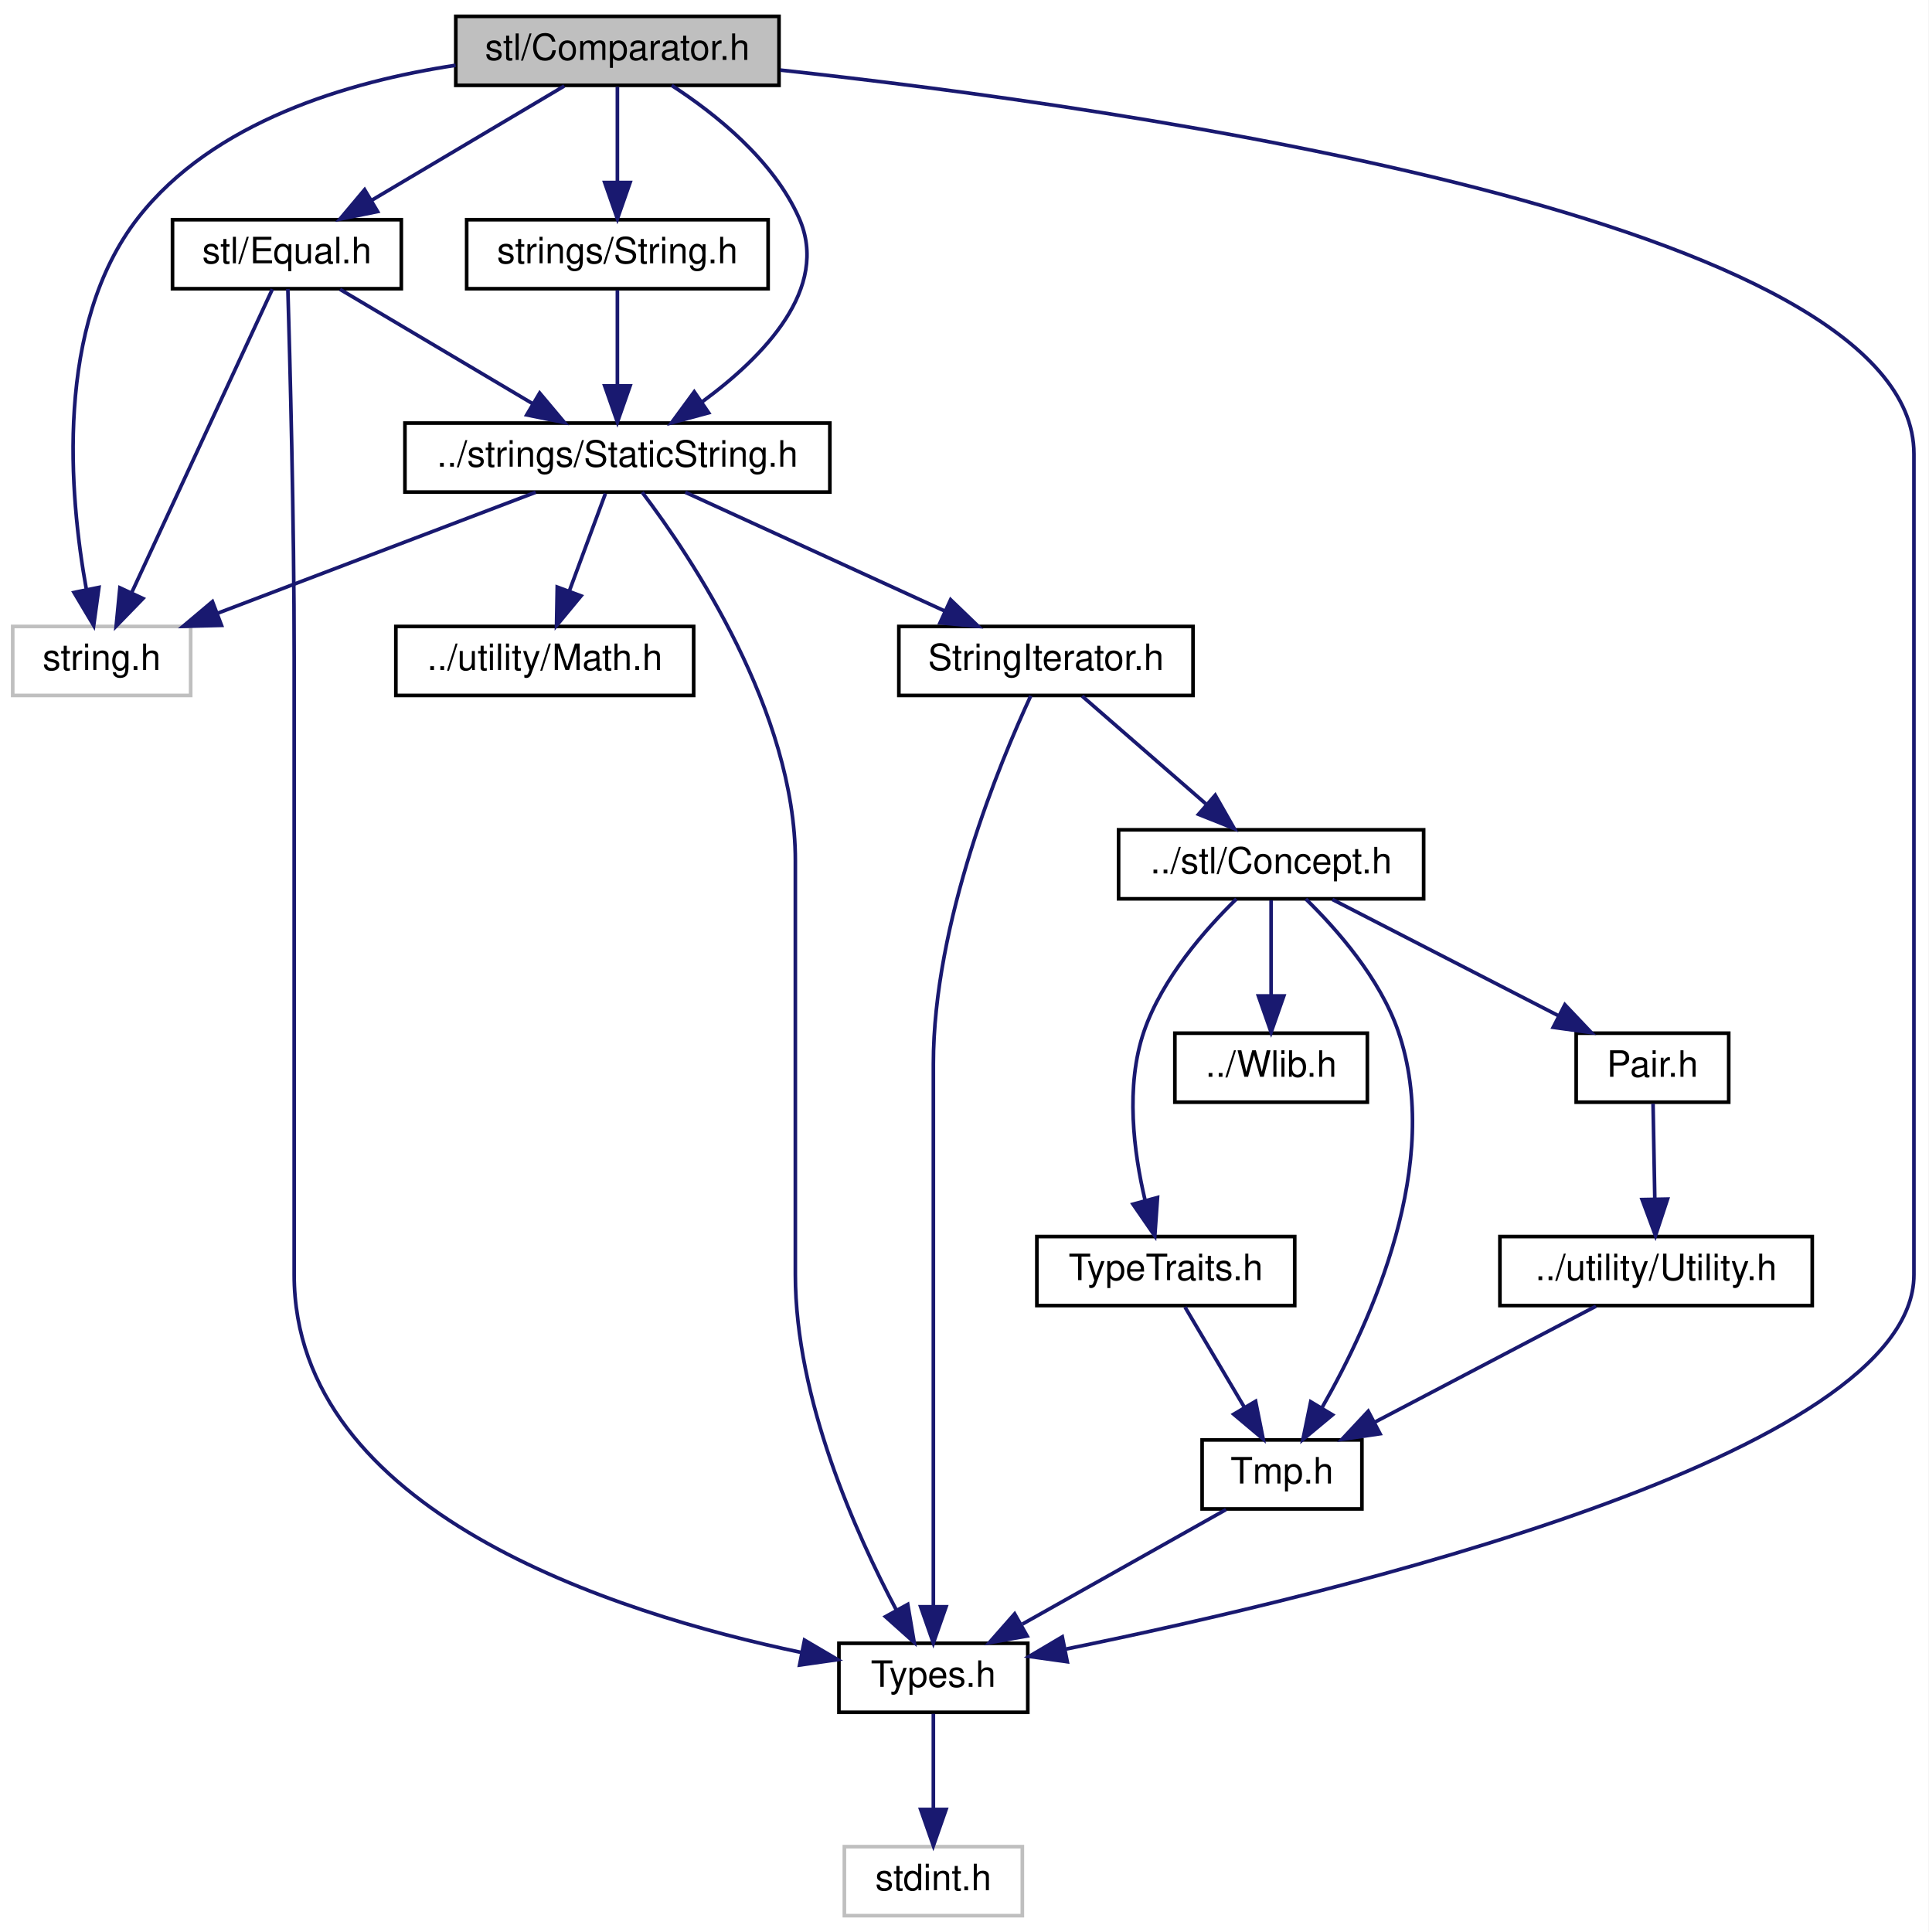
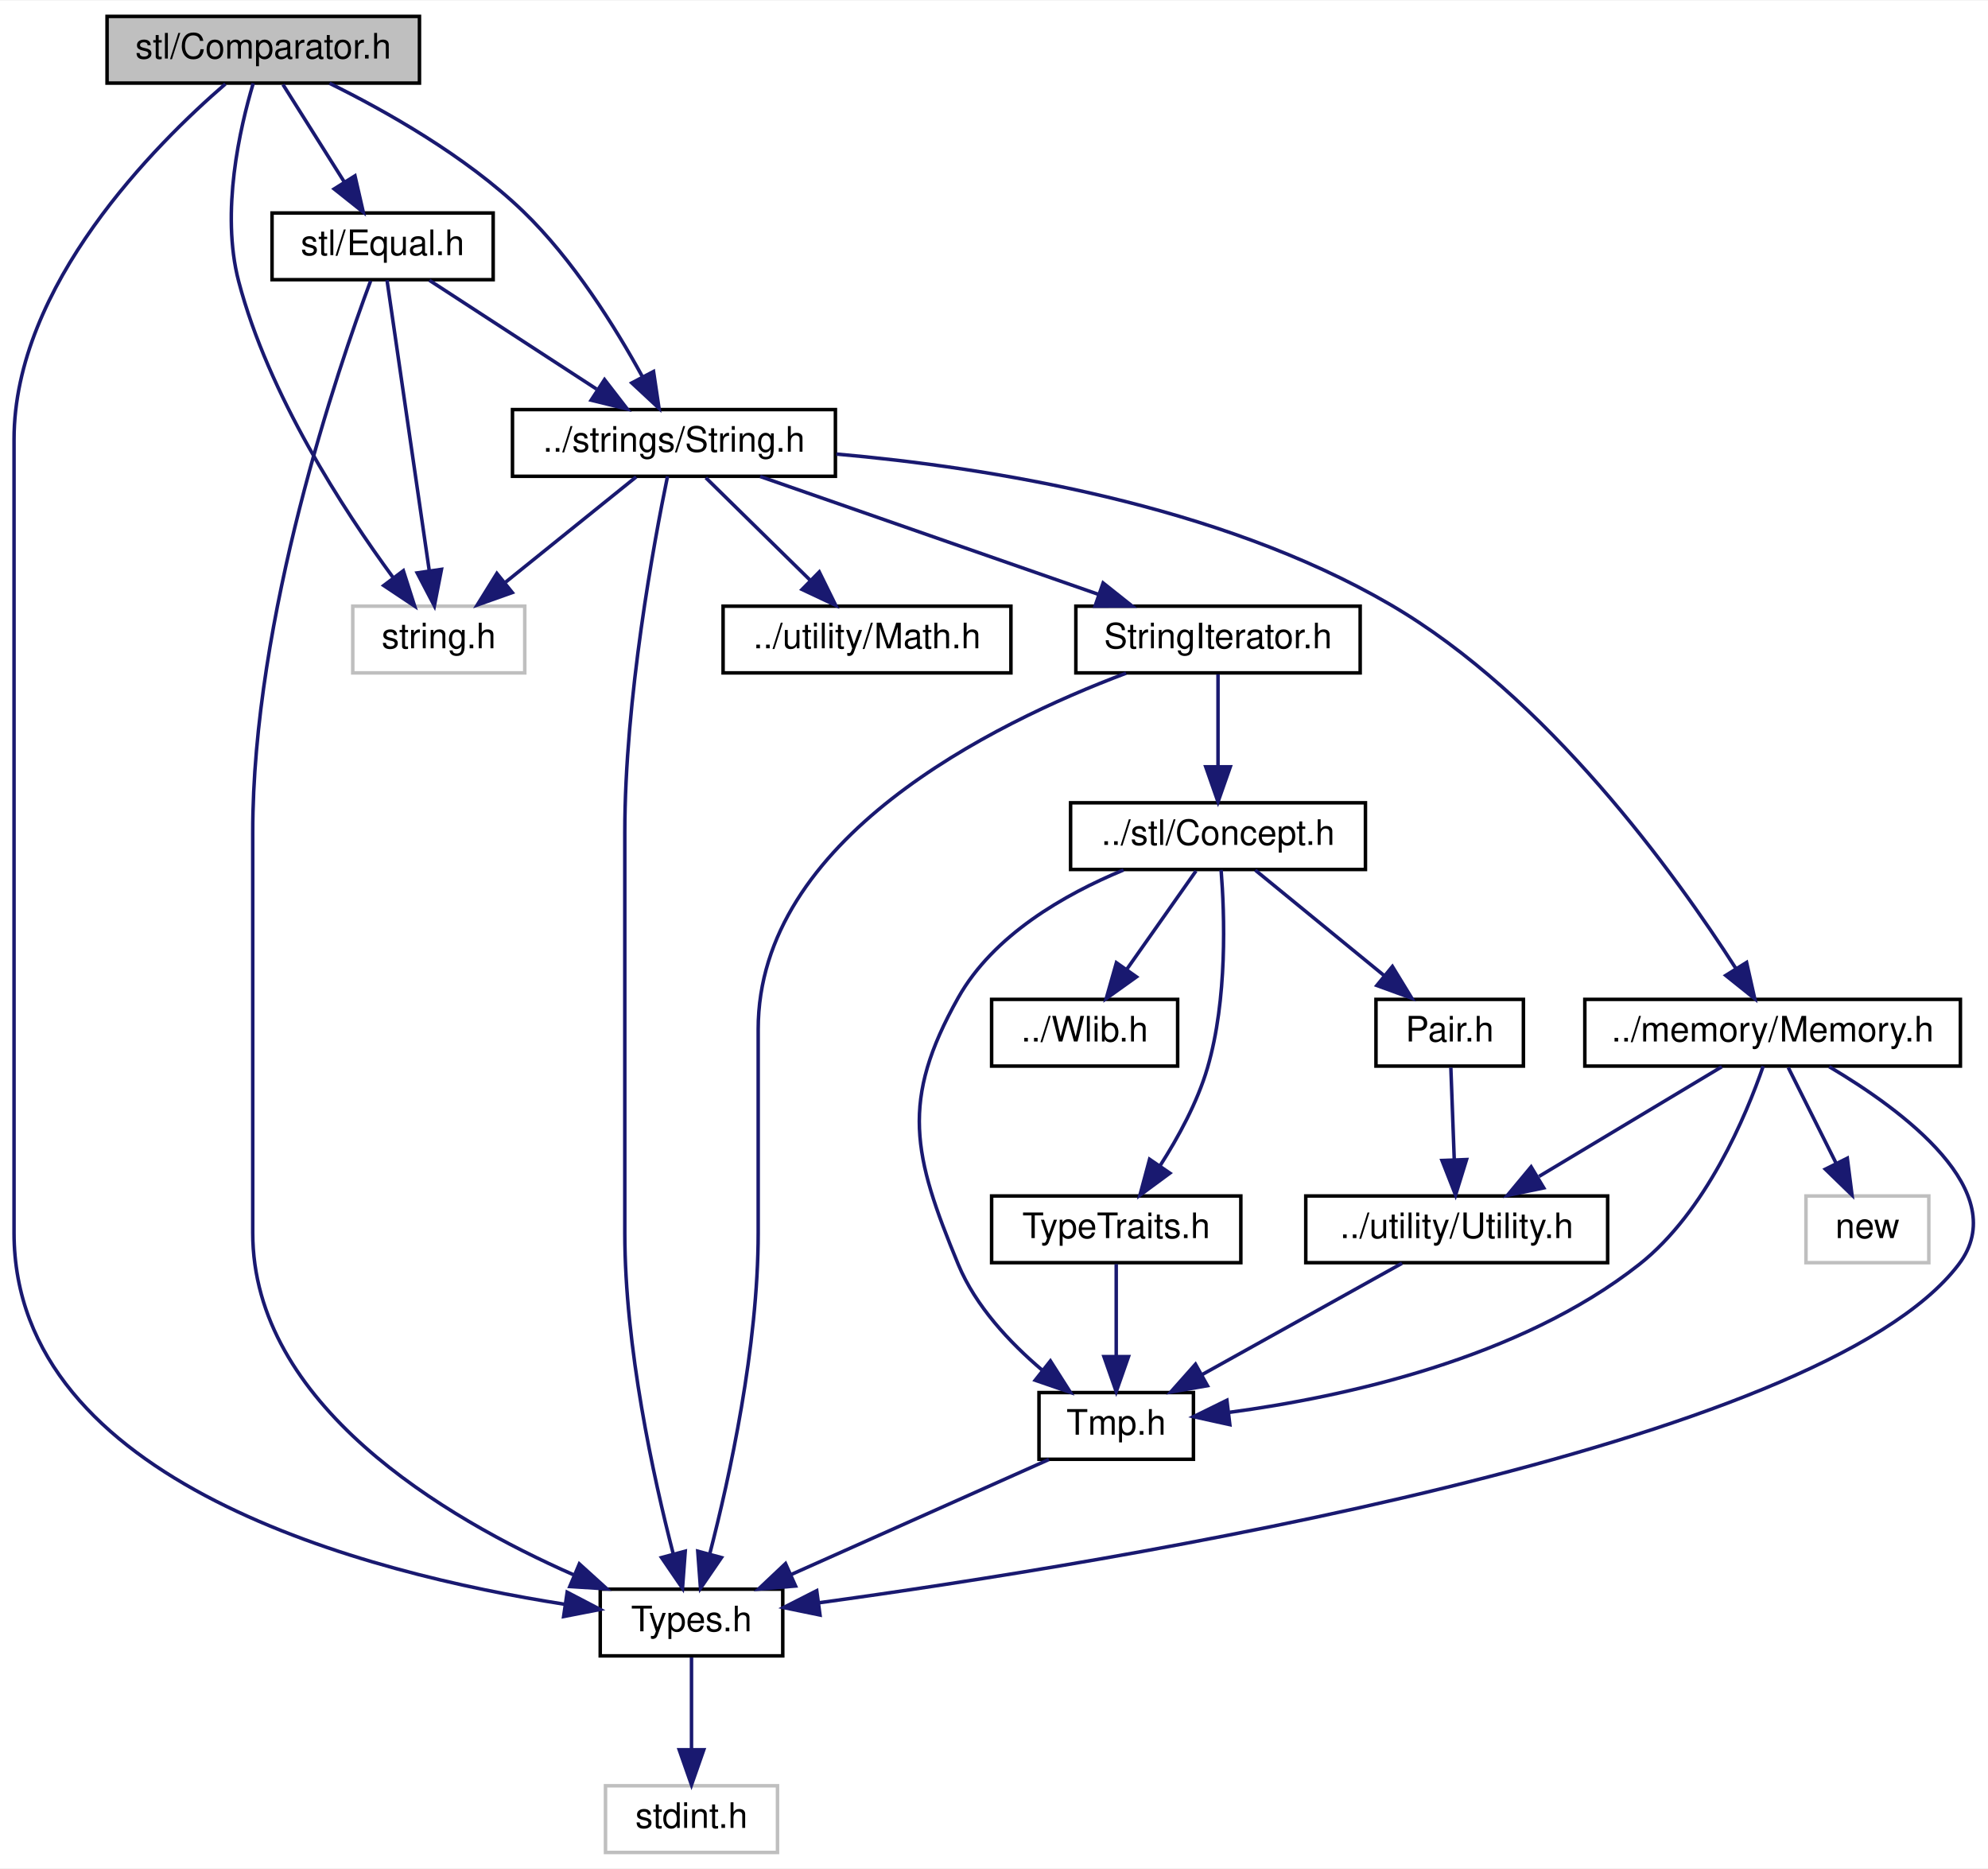
- <svg xmlns="http://www.w3.org/2000/svg" xmlns:xlink="http://www.w3.org/1999/xlink" width="531pt" height="532pt" viewBox="0.00 0.00 531.00 532.00">
+ <svg xmlns="http://www.w3.org/2000/svg" xmlns:xlink="http://www.w3.org/1999/xlink" width="566pt" height="532pt" viewBox="0.00 0.00 566.36 532.00">
  <g id="graph0" class="graph" transform="scale(1 1) rotate(0) translate(4 528)">
-     <polygon fill="white" stroke="none" points="-4,4 -4,-528 527,-528 527,4 -4,4" />
+     <polygon fill="white" stroke="none" points="-4,4 -4,-528 562.356,-528 562.356,4 -4,4" />
    <g id="node1" class="node">
-       <polygon fill="#bfbfbf" stroke="black" points="121.5,-504.5 121.5,-523.5 210.5,-523.5 210.5,-504.5 121.5,-504.5" />
-       <text text-anchor="middle" x="166" y="-511.5" font-family="Helvetica,sans-Serif" font-size="10.00">stl/Comparator.h</text>
+       <polygon fill="#bfbfbf" stroke="black" points="26.5,-504.5 26.5,-523.5 115.5,-523.5 115.5,-504.5 26.5,-504.5" />
+       <text text-anchor="middle" x="71" y="-511.5" font-family="Helvetica,sans-Serif" font-size="10.00">stl/Comparator.h</text>
    </g>
    <g id="node2" class="node">
-       <polygon fill="white" stroke="#bfbfbf" points="-0.5,-336.5 -0.5,-355.5 48.5,-355.5 48.5,-336.5 -0.5,-336.5" />
-       <text text-anchor="middle" x="24" y="-343.5" font-family="Helvetica,sans-Serif" font-size="10.00">string.h</text>
+       <polygon fill="white" stroke="#bfbfbf" points="96.5,-336.5 96.5,-355.5 145.5,-355.5 145.5,-336.5 96.5,-336.5" />
+       <text text-anchor="middle" x="121" y="-343.5" font-family="Helvetica,sans-Serif" font-size="10.00">string.h</text>
    </g>
    <g id="edge1" class="edge">
-       <path fill="none" stroke="midnightblue" d="M121.456,-510.023C91.833,-505.524 54.697,-494.538 34,-468 10.965,-438.463 15.091,-391.629 19.77,-365.744" />
-       <polygon fill="midnightblue" stroke="midnightblue" points="23.239,-366.248 21.797,-355.752 16.378,-364.856 23.239,-366.248" />
+       <path fill="none" stroke="midnightblue" d="M68.143,-504.44C64.379,-491.867 58.809,-467.759 64,-448 72.485,-415.701 93.902,-382.859 107.932,-363.735" />
+       <polygon fill="midnightblue" stroke="midnightblue" points="110.907,-365.602 114.137,-355.511 105.32,-361.386 110.907,-365.602" />
    </g>
    <g id="node3" class="node">
      <g id="a_node3">
        <a xlink:href="../../d0/db6/_types_8h.html" target="_top" xlink:title="type definition of all the string types we will be using ">
-           <polygon fill="white" stroke="black" points="227,-56.5 227,-75.5 279,-75.5 279,-56.5 227,-56.5" />
-           <text text-anchor="middle" x="253" y="-63.5" font-family="Helvetica,sans-Serif" font-size="10.00">Types.h</text>
+           <polygon fill="white" stroke="black" points="167,-56.5 167,-75.5 219,-75.5 219,-56.5 167,-56.5" />
+           <text text-anchor="middle" x="193" y="-63.5" font-family="Helvetica,sans-Serif" font-size="10.00">Types.h</text>
        </a>
      </g>
    </g>
    <g id="edge2" class="edge">
-       <path fill="none" stroke="midnightblue" d="M210.853,-508.705C306.736,-498.282 523,-467.611 523,-403 523,-403 523,-403 523,-177 523,-127.189 363.403,-88.949 289.615,-73.932" />
-       <polygon fill="midnightblue" stroke="midnightblue" points="289.872,-70.414 279.38,-71.886 288.5,-77.278 289.872,-70.414" />
+       <path fill="none" stroke="midnightblue" d="M60.217,-504.264C40.355,-487.113 0,-446.869 0,-403 0,-403 0,-403 0,-177 0,-105.623 100.87,-79.958 156.764,-71.216" />
+       <polygon fill="midnightblue" stroke="midnightblue" points="157.58,-74.634 166.971,-69.728 156.571,-67.707 157.58,-74.634" />
    </g>
    <g id="node5" class="node">
      <g id="a_node5">
        <a xlink:href="../../d2/dc2/_equal_8h.html" target="_top" xlink:title="stl/Equal.h">
-           <polygon fill="white" stroke="black" points="43.5,-448.5 43.5,-467.5 106.5,-467.5 106.5,-448.5 43.5,-448.5" />
-           <text text-anchor="middle" x="75" y="-455.5" font-family="Helvetica,sans-Serif" font-size="10.00">stl/Equal.h</text>
+           <polygon fill="white" stroke="black" points="73.5,-448.5 73.5,-467.5 136.5,-467.5 136.5,-448.5 73.5,-448.5" />
+           <text text-anchor="middle" x="105" y="-455.5" font-family="Helvetica,sans-Serif" font-size="10.00">stl/Equal.h</text>
        </a>
      </g>
    </g>
    <g id="edge4" class="edge">
-       <path fill="none" stroke="midnightblue" d="M151.379,-504.324C137.051,-495.822 114.987,-482.729 98.251,-472.797" />
-       <polygon fill="midnightblue" stroke="midnightblue" points="99.97,-469.748 89.584,-467.655 96.398,-475.768 99.97,-469.748" />
+       <path fill="none" stroke="midnightblue" d="M76.614,-504.083C81.367,-496.534 88.318,-485.495 94.152,-476.23" />
+       <polygon fill="midnightblue" stroke="midnightblue" points="97.124,-478.078 99.49,-467.751 91.2,-474.349 97.124,-478.078" />
    </g>
    <g id="node6" class="node">
      <g id="a_node6">
-         <a xlink:href="../../d8/d65/_static_string_8h.html" target="_top" xlink:title="StaticString provides a String that is on stack and is of fixed size. ">
-           <polygon fill="white" stroke="black" points="107.5,-392.5 107.5,-411.5 224.5,-411.5 224.5,-392.5 107.5,-392.5" />
-           <text text-anchor="middle" x="166" y="-399.5" font-family="Helvetica,sans-Serif" font-size="10.00">../strings/StaticString.h</text>
-         </a>
-       </g>
-     </g>
-     <g id="edge24" class="edge">
-       <path fill="none" stroke="midnightblue" d="M180.952,-504.474C192.932,-496.702 208.873,-484.002 216,-468 224.632,-448.619 206.271,-429.775 189.418,-417.412" />
-       <polygon fill="midnightblue" stroke="midnightblue" points="191.121,-414.336 180.894,-411.568 187.163,-420.109 191.121,-414.336" />
-     </g>
-     <g id="node15" class="node">
-       <g id="a_node15">
-         <a xlink:href="../../db/db5/_string_8h.html" target="_top" xlink:title="strings/String.h">
-           <polygon fill="white" stroke="black" points="124.5,-448.5 124.5,-467.5 207.5,-467.5 207.5,-448.5 124.5,-448.5" />
-           <text text-anchor="middle" x="166" y="-455.5" font-family="Helvetica,sans-Serif" font-size="10.00">strings/String.h</text>
-         </a>
-       </g>
-     </g>
-     <g id="edge22" class="edge">
-       <path fill="none" stroke="midnightblue" d="M166,-504.083C166,-497.006 166,-486.861 166,-477.986" />
-       <polygon fill="midnightblue" stroke="midnightblue" points="169.5,-477.751 166,-467.751 162.5,-477.751 169.5,-477.751" />
+         <a xlink:href="../../db/db5/_string_8h.html" target="_top" xlink:title="../strings/String.h">
+           <polygon fill="white" stroke="black" points="142,-392.5 142,-411.5 234,-411.5 234,-392.5 142,-392.5" />
+           <text text-anchor="middle" x="188" y="-399.5" font-family="Helvetica,sans-Serif" font-size="10.00">../strings/String.h</text>
+         </a>
+       </g>
+     </g>
+     <g id="edge27" class="edge">
+       <path fill="none" stroke="midnightblue" d="M89.879,-504.446C105.836,-496.573 128.643,-483.746 145,-468 159.276,-454.257 171.291,-434.965 178.96,-420.971" />
+       <polygon fill="midnightblue" stroke="midnightblue" points="182.188,-422.352 183.746,-411.873 175.993,-419.094 182.188,-422.352" />
    </g>
    <g id="node4" class="node">
-       <polygon fill="white" stroke="#bfbfbf" points="228.5,-0.5 228.5,-19.5 277.5,-19.5 277.5,-0.5 228.5,-0.5" />
-       <text text-anchor="middle" x="253" y="-7.5" font-family="Helvetica,sans-Serif" font-size="10.00">stdint.h</text>
+       <polygon fill="white" stroke="#bfbfbf" points="168.5,-0.5 168.5,-19.5 217.5,-19.5 217.5,-0.5 168.5,-0.5" />
+       <text text-anchor="middle" x="193" y="-7.5" font-family="Helvetica,sans-Serif" font-size="10.00">stdint.h</text>
    </g>
    <g id="edge3" class="edge">
-       <path fill="none" stroke="midnightblue" d="M253,-56.083C253,-49.006 253,-38.861 253,-29.986" />
-       <polygon fill="midnightblue" stroke="midnightblue" points="256.5,-29.751 253,-19.751 249.5,-29.751 256.5,-29.751" />
+       <path fill="none" stroke="midnightblue" d="M193,-56.083C193,-49.006 193,-38.861 193,-29.986" />
+       <polygon fill="midnightblue" stroke="midnightblue" points="196.5,-29.751 193,-19.751 189.5,-29.751 196.5,-29.751" />
    </g>
    <g id="edge5" class="edge">
-       <path fill="none" stroke="midnightblue" d="M70.998,-448.368C62.693,-430.456 43.437,-388.923 32.321,-364.948" />
-       <polygon fill="midnightblue" stroke="midnightblue" points="35.365,-363.192 27.983,-355.591 29.014,-366.136 35.365,-363.192" />
+       <path fill="none" stroke="midnightblue" d="M106.255,-448.368C108.838,-430.617 114.794,-389.666 118.295,-365.597" />
+       <polygon fill="midnightblue" stroke="midnightblue" points="121.774,-365.991 119.75,-355.591 114.847,-364.983 121.774,-365.991" />
    </g>
    <g id="edge6" class="edge">
-       <path fill="none" stroke="midnightblue" d="M75.261,-448.443C75.804,-429.939 77,-384.819 77,-347 77,-347 77,-347 77,-177 77,-111.771 165.009,-83.789 216.557,-72.994" />
-       <polygon fill="midnightblue" stroke="midnightblue" points="217.518,-76.371 226.651,-71.001 216.162,-69.504 217.518,-76.371" />
+       <path fill="none" stroke="midnightblue" d="M101.585,-448.158C92.426,-423.617 68,-352.415 68,-291 68,-291 68,-291 68,-177 68,-128.173 122.415,-95.892 159.441,-79.578" />
+       <polygon fill="midnightblue" stroke="midnightblue" points="161.046,-82.7 168.899,-75.587 158.325,-76.25 161.046,-82.7" />
    </g>
    <g id="edge7" class="edge">
-       <path fill="none" stroke="midnightblue" d="M89.621,-448.324C103.949,-439.822 126.013,-426.729 142.749,-416.797" />
-       <polygon fill="midnightblue" stroke="midnightblue" points="144.602,-419.768 151.416,-411.655 141.03,-413.748 144.602,-419.768" />
+       <path fill="none" stroke="midnightblue" d="M118.335,-448.324C131.162,-439.979 150.785,-427.212 165.94,-417.352" />
+       <polygon fill="midnightblue" stroke="midnightblue" points="168.224,-420.042 174.698,-411.655 164.407,-414.174 168.224,-420.042" />
    </g>
    <g id="edge8" class="edge">
-       <path fill="none" stroke="midnightblue" d="M143.5,-392.444C119.923,-383.478 82.678,-369.314 56.036,-359.183" />
-       <polygon fill="midnightblue" stroke="midnightblue" points="56.986,-355.8 46.395,-355.516 54.498,-362.342 56.986,-355.8" />
+       <path fill="none" stroke="midnightblue" d="M177.235,-392.324C167.234,-384.263 152.113,-372.077 140.07,-362.369" />
+       <polygon fill="midnightblue" stroke="midnightblue" points="141.943,-359.384 131.961,-355.834 137.55,-364.834 141.943,-359.384" />
    </g>
    <g id="edge20" class="edge">
-       <path fill="none" stroke="midnightblue" d="M172.813,-392.458C186.277,-374.688 215,-331.976 215,-291 215,-291 215,-291 215,-177 215,-142.813 231.6,-105.764 242.857,-84.571" />
-       <polygon fill="midnightblue" stroke="midnightblue" points="245.947,-86.215 247.716,-75.769 239.819,-82.832 245.947,-86.215" />
+       <path fill="none" stroke="midnightblue" d="M186.17,-392.489C182.375,-374.075 174,-329.118 174,-291 174,-291 174,-291 174,-177 174,-144.489 182.159,-107.35 187.784,-85.61" />
+       <polygon fill="midnightblue" stroke="midnightblue" points="191.218,-86.317 190.438,-75.751 184.459,-84.498 191.218,-86.317" />
    </g>
    <g id="node7" class="node">
      <g id="a_node7">
        <a xlink:href="../../de/d0b/_string_iterator_8h.html" target="_top" xlink:title="StringIterator.h">
-           <polygon fill="white" stroke="black" points="243.5,-336.5 243.5,-355.5 324.5,-355.5 324.5,-336.5 243.5,-336.5" />
-           <text text-anchor="middle" x="284" y="-343.5" font-family="Helvetica,sans-Serif" font-size="10.00">StringIterator.h</text>
+           <polygon fill="white" stroke="black" points="302.5,-336.5 302.5,-355.5 383.5,-355.5 383.5,-336.5 302.5,-336.5" />
+           <text text-anchor="middle" x="343" y="-343.5" font-family="Helvetica,sans-Serif" font-size="10.00">StringIterator.h</text>
        </a>
      </g>
    </g>
    <g id="edge9" class="edge">
-       <path fill="none" stroke="midnightblue" d="M184.697,-392.444C203.944,-383.636 234.152,-369.812 256.2,-359.722" />
-       <polygon fill="midnightblue" stroke="midnightblue" points="257.753,-362.86 265.39,-355.516 254.84,-356.495 257.753,-362.86" />
+       <path fill="none" stroke="midnightblue" d="M212.56,-392.444C238.523,-383.399 279.668,-369.064 308.797,-358.916" />
+       <polygon fill="midnightblue" stroke="midnightblue" points="310.263,-362.112 318.555,-355.516 307.96,-355.501 310.263,-362.112" />
    </g>
    <g id="node14" class="node">
      <g id="a_node14">
        <a xlink:href="../../da/db8/_math_8h.html" target="_top" xlink:title="../utility/Math.h">
-           <polygon fill="white" stroke="black" points="105,-336.5 105,-355.5 187,-355.5 187,-336.5 105,-336.5" />
-           <text text-anchor="middle" x="146" y="-343.5" font-family="Helvetica,sans-Serif" font-size="10.00">../utility/Math.h</text>
+           <polygon fill="white" stroke="black" points="202,-336.5 202,-355.5 284,-355.5 284,-336.5 202,-336.5" />
+           <text text-anchor="middle" x="243" y="-343.5" font-family="Helvetica,sans-Serif" font-size="10.00">../utility/Math.h</text>
        </a>
      </g>
    </g>
    <g id="edge21" class="edge">
-       <path fill="none" stroke="midnightblue" d="M162.697,-392.083C160.018,-384.849 156.151,-374.409 152.814,-365.397" />
-       <polygon fill="midnightblue" stroke="midnightblue" points="155.996,-363.913 149.241,-355.751 149.432,-366.344 155.996,-363.913" />
+       <path fill="none" stroke="midnightblue" d="M197.082,-392.083C205.171,-384.141 217.195,-372.335 226.91,-362.797" />
+       <polygon fill="midnightblue" stroke="midnightblue" points="229.403,-365.254 234.087,-355.751 224.499,-360.26 229.403,-365.254" />
+     </g>
+     <g id="node15" class="node">
+       <g id="a_node15">
+         <a xlink:href="../../d3/de6/_memory_8h.html" target="_top" xlink:title="Memory is a class that provides dynamic fixed size memory. ">
+           <polygon fill="white" stroke="black" points="447.5,-224.5 447.5,-243.5 554.5,-243.5 554.5,-224.5 447.5,-224.5" />
+           <text text-anchor="middle" x="501" y="-231.5" font-family="Helvetica,sans-Serif" font-size="10.00">../memory/Memory.h</text>
+         </a>
+       </g>
+     </g>
+     <g id="edge22" class="edge">
+       <path fill="none" stroke="midnightblue" d="M234.268,-398.835C277.632,-395.02 342.951,-384.562 392,-356 436.827,-329.897 473.386,-279.06 490.504,-252.349" />
+       <polygon fill="midnightblue" stroke="midnightblue" points="493.583,-254.026 495.91,-243.69 487.645,-250.319 493.583,-254.026" />
    </g>
    <g id="edge10" class="edge">
-       <path fill="none" stroke="midnightblue" d="M279.819,-336.393C271.358,-318.156 253,-274.087 253,-235 253,-235 253,-235 253,-177 253,-144.948 253,-107.643 253,-85.749" />
-       <polygon fill="midnightblue" stroke="midnightblue" points="256.5,-85.558 253,-75.558 249.5,-85.558 256.5,-85.558" />
+       <path fill="none" stroke="midnightblue" d="M316.805,-336.407C278.576,-322.025 212,-289.198 212,-235 212,-235 212,-235 212,-177 212,-144.489 203.841,-107.35 198.216,-85.61" />
+       <polygon fill="midnightblue" stroke="midnightblue" points="201.541,-84.498 195.562,-75.751 194.782,-86.317 201.541,-84.498" />
    </g>
    <g id="node8" class="node">
      <g id="a_node8">
        <a xlink:href="../../d8/dd7/_concept_8h.html" target="_top" xlink:title="Concept definitions. ">
-           <polygon fill="white" stroke="black" points="304,-280.5 304,-299.5 388,-299.5 388,-280.5 304,-280.5" />
-           <text text-anchor="middle" x="346" y="-287.5" font-family="Helvetica,sans-Serif" font-size="10.00">../stl/Concept.h</text>
+           <polygon fill="white" stroke="black" points="301,-280.5 301,-299.5 385,-299.5 385,-280.5 301,-280.5" />
+           <text text-anchor="middle" x="343" y="-287.5" font-family="Helvetica,sans-Serif" font-size="10.00">../stl/Concept.h</text>
        </a>
      </g>
    </g>
    <g id="edge11" class="edge">
-       <path fill="none" stroke="midnightblue" d="M293.961,-336.324C303.127,-328.341 316.937,-316.313 328.028,-306.653" />
-       <polygon fill="midnightblue" stroke="midnightblue" points="330.615,-309.041 335.857,-299.834 326.018,-303.762 330.615,-309.041" />
+       <path fill="none" stroke="midnightblue" d="M343,-336.083C343,-329.006 343,-318.861 343,-309.986" />
+       <polygon fill="midnightblue" stroke="midnightblue" points="346.5,-309.751 343,-299.751 339.5,-309.751 346.5,-309.751" />
    </g>
    <g id="node9" class="node">
      <g id="a_node9">
        <a xlink:href="../../d4/dda/_pair_8h.html" target="_top" xlink:title="Implementation of a 2-element tuple. ">
-           <polygon fill="white" stroke="black" points="430,-224.5 430,-243.5 472,-243.5 472,-224.5 430,-224.5" />
-           <text text-anchor="middle" x="451" y="-231.5" font-family="Helvetica,sans-Serif" font-size="10.00">Pair.h</text>
+           <polygon fill="white" stroke="black" points="388,-224.5 388,-243.5 430,-243.5 430,-224.5 388,-224.5" />
+           <text text-anchor="middle" x="409" y="-231.5" font-family="Helvetica,sans-Serif" font-size="10.00">Pair.h</text>
        </a>
      </g>
    </g>
    <g id="edge12" class="edge">
-       <path fill="none" stroke="midnightblue" d="M362.87,-280.324C379.709,-271.664 405.807,-258.242 425.238,-248.249" />
-       <polygon fill="midnightblue" stroke="midnightblue" points="426.88,-251.341 434.172,-243.655 423.678,-245.116 426.88,-251.341" />
+       <path fill="none" stroke="midnightblue" d="M353.604,-280.324C363.456,-272.263 378.351,-260.077 390.215,-250.369" />
+       <polygon fill="midnightblue" stroke="midnightblue" points="392.68,-252.875 398.203,-243.834 388.247,-247.457 392.68,-252.875" />
    </g>
    <g id="node11" class="node">
      <g id="a_node11">
        <a xlink:href="../../d2/d37/_tmp_8h.html" target="_top" xlink:title="Template helper types, structs, and metafunctions. ">
-           <polygon fill="white" stroke="black" points="327,-112.5 327,-131.5 371,-131.5 371,-112.5 327,-112.5" />
-           <text text-anchor="middle" x="349" y="-119.5" font-family="Helvetica,sans-Serif" font-size="10.00">Tmp.h</text>
+           <polygon fill="white" stroke="black" points="292,-112.5 292,-131.5 336,-131.5 336,-112.5 292,-112.5" />
+           <text text-anchor="middle" x="314" y="-119.5" font-family="Helvetica,sans-Serif" font-size="10.00">Tmp.h</text>
        </a>
      </g>
    </g>
    <g id="edge19" class="edge">
-       <path fill="none" stroke="midnightblue" d="M355.556,-280.45C364.088,-272.12 375.989,-258.604 381,-244 393.403,-207.852 373.66,-164.262 360.087,-140.517" />
-       <polygon fill="midnightblue" stroke="midnightblue" points="362.905,-138.41 354.759,-131.635 356.902,-142.011 362.905,-138.41" />
+       <path fill="none" stroke="midnightblue" d="M316.071,-280.356C299.281,-273.411 279.022,-261.825 269,-244 252.445,-214.557 256.074,-199.207 269,-168 273.92,-156.121 283.667,-145.743 292.834,-137.956" />
+       <polygon fill="midnightblue" stroke="midnightblue" points="295.253,-140.506 300.936,-131.564 290.917,-135.01 295.253,-140.506" />
    </g>
    <g id="node12" class="node">
      <g id="a_node12">
        <a xlink:href="../../d4/dd5/_type_traits_8h.html" target="_top" xlink:title="Metafunctions for types. ">
-           <polygon fill="white" stroke="black" points="281.5,-168.5 281.5,-187.5 352.5,-187.5 352.5,-168.5 281.5,-168.5" />
-           <text text-anchor="middle" x="317" y="-175.5" font-family="Helvetica,sans-Serif" font-size="10.00">TypeTraits.h</text>
+           <polygon fill="white" stroke="black" points="278.5,-168.5 278.5,-187.5 349.5,-187.5 349.5,-168.5 278.5,-168.5" />
+           <text text-anchor="middle" x="314" y="-175.5" font-family="Helvetica,sans-Serif" font-size="10.00">TypeTraits.h</text>
        </a>
      </g>
    </g>
    <g id="edge16" class="edge">
-       <path fill="none" stroke="midnightblue" d="M336.444,-280.45C327.912,-272.12 316.011,-258.604 311,-244 305.828,-228.926 308.149,-210.799 311.291,-197.522" />
-       <polygon fill="midnightblue" stroke="midnightblue" points="314.72,-198.252 313.977,-187.683 307.967,-196.408 314.72,-198.252" />
+       <path fill="none" stroke="midnightblue" d="M343.876,-280.375C344.878,-267.721 345.717,-243.514 340,-224 337.119,-214.167 331.678,-204.203 326.514,-196.158" />
+       <polygon fill="midnightblue" stroke="midnightblue" points="329.281,-194.004 320.751,-187.72 323.501,-197.952 329.281,-194.004" />
    </g>
    <g id="node13" class="node">
      <g id="a_node13">
        <a xlink:href="../../d2/db4/_wlib_8h.html" target="_top" xlink:title="../Wlib.h">
-           <polygon fill="white" stroke="black" points="319.5,-224.5 319.5,-243.5 372.5,-243.5 372.5,-224.5 319.5,-224.5" />
-           <text text-anchor="middle" x="346" y="-231.5" font-family="Helvetica,sans-Serif" font-size="10.00">../Wlib.h</text>
+           <polygon fill="white" stroke="black" points="278.5,-224.5 278.5,-243.5 331.5,-243.5 331.5,-224.5 278.5,-224.5" />
+           <text text-anchor="middle" x="305" y="-231.5" font-family="Helvetica,sans-Serif" font-size="10.00">../Wlib.h</text>
        </a>
      </g>
    </g>
    <g id="edge18" class="edge">
-       <path fill="none" stroke="midnightblue" d="M346,-280.083C346,-273.006 346,-262.861 346,-253.986" />
-       <polygon fill="midnightblue" stroke="midnightblue" points="349.5,-253.751 346,-243.751 342.5,-253.751 349.5,-253.751" />
+       <path fill="none" stroke="midnightblue" d="M336.725,-280.083C331.358,-272.455 323.482,-261.264 316.921,-251.941" />
+       <polygon fill="midnightblue" stroke="midnightblue" points="319.775,-249.915 311.158,-243.751 314.051,-253.943 319.775,-249.915" />
    </g>
    <g id="node10" class="node">
      <g id="a_node10">
        <a xlink:href="../../db/d2a/_utility_8h.html" target="_top" xlink:title="Various helper functions. ">
-           <polygon fill="white" stroke="black" points="409,-168.5 409,-187.5 495,-187.5 495,-168.5 409,-168.5" />
-           <text text-anchor="middle" x="452" y="-175.5" font-family="Helvetica,sans-Serif" font-size="10.00">../utility/Utility.h</text>
+           <polygon fill="white" stroke="black" points="368,-168.5 368,-187.5 454,-187.5 454,-168.5 368,-168.5" />
+           <text text-anchor="middle" x="411" y="-175.5" font-family="Helvetica,sans-Serif" font-size="10.00">../utility/Utility.h</text>
        </a>
      </g>
    </g>
    <g id="edge13" class="edge">
-       <path fill="none" stroke="midnightblue" d="M451.165,-224.083C451.296,-217.006 451.484,-206.861 451.648,-197.986" />
-       <polygon fill="midnightblue" stroke="midnightblue" points="455.152,-197.814 451.838,-187.751 448.153,-197.685 455.152,-197.814" />
+       <path fill="none" stroke="midnightblue" d="M409.33,-224.083C409.592,-217.006 409.968,-206.861 410.297,-197.986" />
+       <polygon fill="midnightblue" stroke="midnightblue" points="413.803,-197.874 410.676,-187.751 406.808,-197.615 413.803,-197.874" />
    </g>
    <g id="edge14" class="edge">
-       <path fill="none" stroke="midnightblue" d="M435.451,-168.324C419.008,-159.703 393.565,-146.364 374.532,-136.386" />
-       <polygon fill="midnightblue" stroke="midnightblue" points="375.989,-133.198 365.508,-131.655 372.739,-139.398 375.989,-133.198" />
+       <path fill="none" stroke="midnightblue" d="M395.415,-168.324C380.001,-159.743 356.188,-146.486 338.29,-136.522" />
+       <polygon fill="midnightblue" stroke="midnightblue" points="339.986,-133.461 329.546,-131.655 336.581,-139.577 339.986,-133.461" />
    </g>
    <g id="edge15" class="edge">
-       <path fill="none" stroke="midnightblue" d="M333.576,-112.324C318.46,-103.822 295.185,-90.729 277.529,-80.797" />
-       <polygon fill="midnightblue" stroke="midnightblue" points="278.817,-77.507 268.386,-75.654 275.386,-83.608 278.817,-77.507" />
+       <path fill="none" stroke="midnightblue" d="M294.827,-112.444C275.091,-103.636 244.115,-89.812 221.507,-79.722" />
+       <polygon fill="midnightblue" stroke="midnightblue" points="222.641,-76.396 212.083,-75.516 219.789,-82.788 222.641,-76.396" />
    </g>
    <g id="edge17" class="edge">
-       <path fill="none" stroke="midnightblue" d="M322.284,-168.083C326.711,-160.613 333.163,-149.724 338.618,-140.52" />
-       <polygon fill="midnightblue" stroke="midnightblue" points="341.727,-142.138 343.814,-131.751 335.705,-138.57 341.727,-142.138" />
+       <path fill="none" stroke="midnightblue" d="M314,-168.083C314,-161.006 314,-150.861 314,-141.986" />
+       <polygon fill="midnightblue" stroke="midnightblue" points="317.5,-141.751 314,-131.751 310.5,-141.751 317.5,-141.751" />
+     </g>
+     <g id="edge24" class="edge">
+       <path fill="none" stroke="midnightblue" d="M517.125,-224.325C537.922,-212.008 569.664,-188.648 554,-168 514.299,-115.667 312.742,-83.066 229.274,-71.618" />
+       <polygon fill="midnightblue" stroke="midnightblue" points="229.612,-68.132 219.234,-70.266 228.678,-75.07 229.612,-68.132" />
    </g>
    <g id="edge23" class="edge">
-       <path fill="none" stroke="midnightblue" d="M166,-448.083C166,-441.006 166,-430.861 166,-421.986" />
-       <polygon fill="midnightblue" stroke="midnightblue" points="169.5,-421.751 166,-411.751 162.5,-421.751 169.5,-421.751" />
+       <path fill="none" stroke="midnightblue" d="M486.54,-224.324C472.5,-215.9 450.952,-202.971 434.457,-193.074" />
+       <polygon fill="midnightblue" stroke="midnightblue" points="435.8,-189.798 425.424,-187.655 432.198,-195.801 435.8,-189.798" />
+     </g>
+     <g id="edge25" class="edge">
+       <path fill="none" stroke="midnightblue" d="M498.313,-224.454C493.502,-210.544 482.094,-183.051 463,-168 428.871,-141.098 378.821,-130.237 346.321,-125.88" />
+       <polygon fill="midnightblue" stroke="midnightblue" points="346.368,-122.36 336.021,-124.638 345.53,-129.31 346.368,-122.36" />
+     </g>
+     <g id="node16" class="node">
+       <polygon fill="white" stroke="#bfbfbf" points="510.5,-168.5 510.5,-187.5 545.5,-187.5 545.5,-168.5 510.5,-168.5" />
+       <text text-anchor="middle" x="528" y="-175.5" font-family="Helvetica,sans-Serif" font-size="10.00">new</text>
+     </g>
+     <g id="edge26" class="edge">
+       <path fill="none" stroke="midnightblue" d="M505.459,-224.083C509.154,-216.691 514.523,-205.953 519.094,-196.811" />
+       <polygon fill="midnightblue" stroke="midnightblue" points="522.283,-198.261 523.624,-187.751 516.022,-195.13 522.283,-198.261" />
    </g>
  </g>
</svg>
